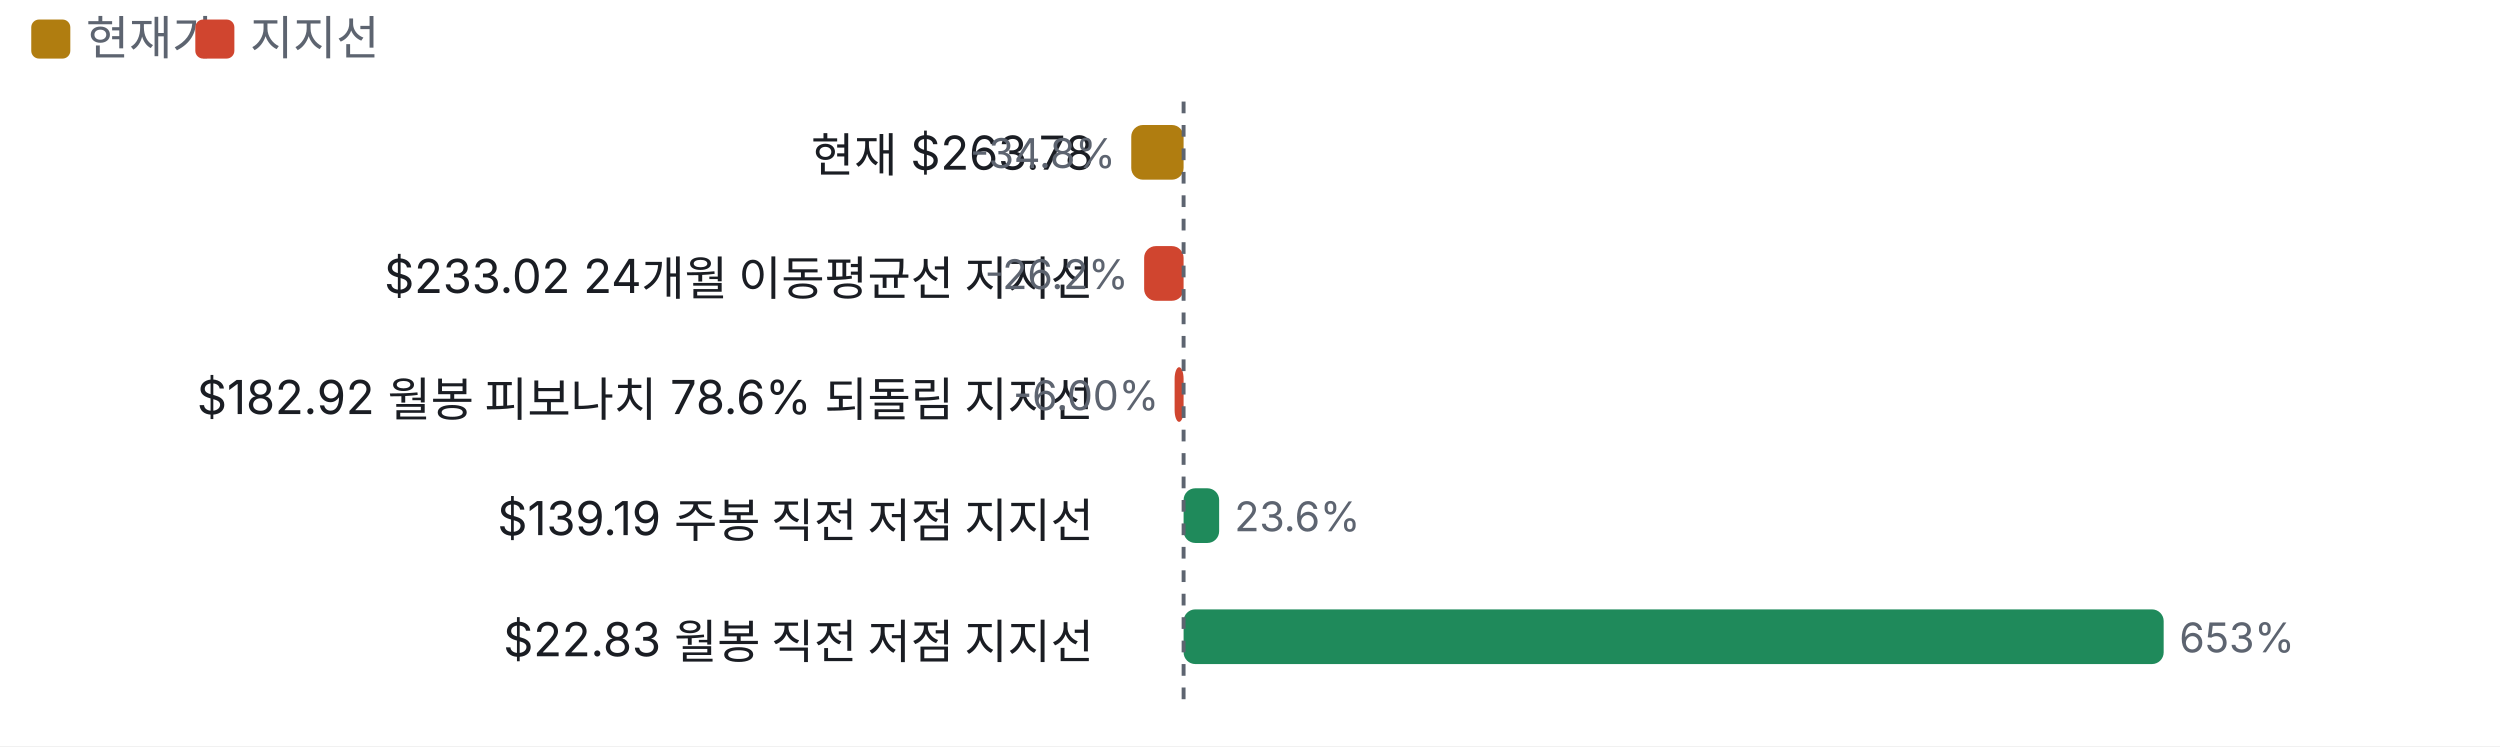
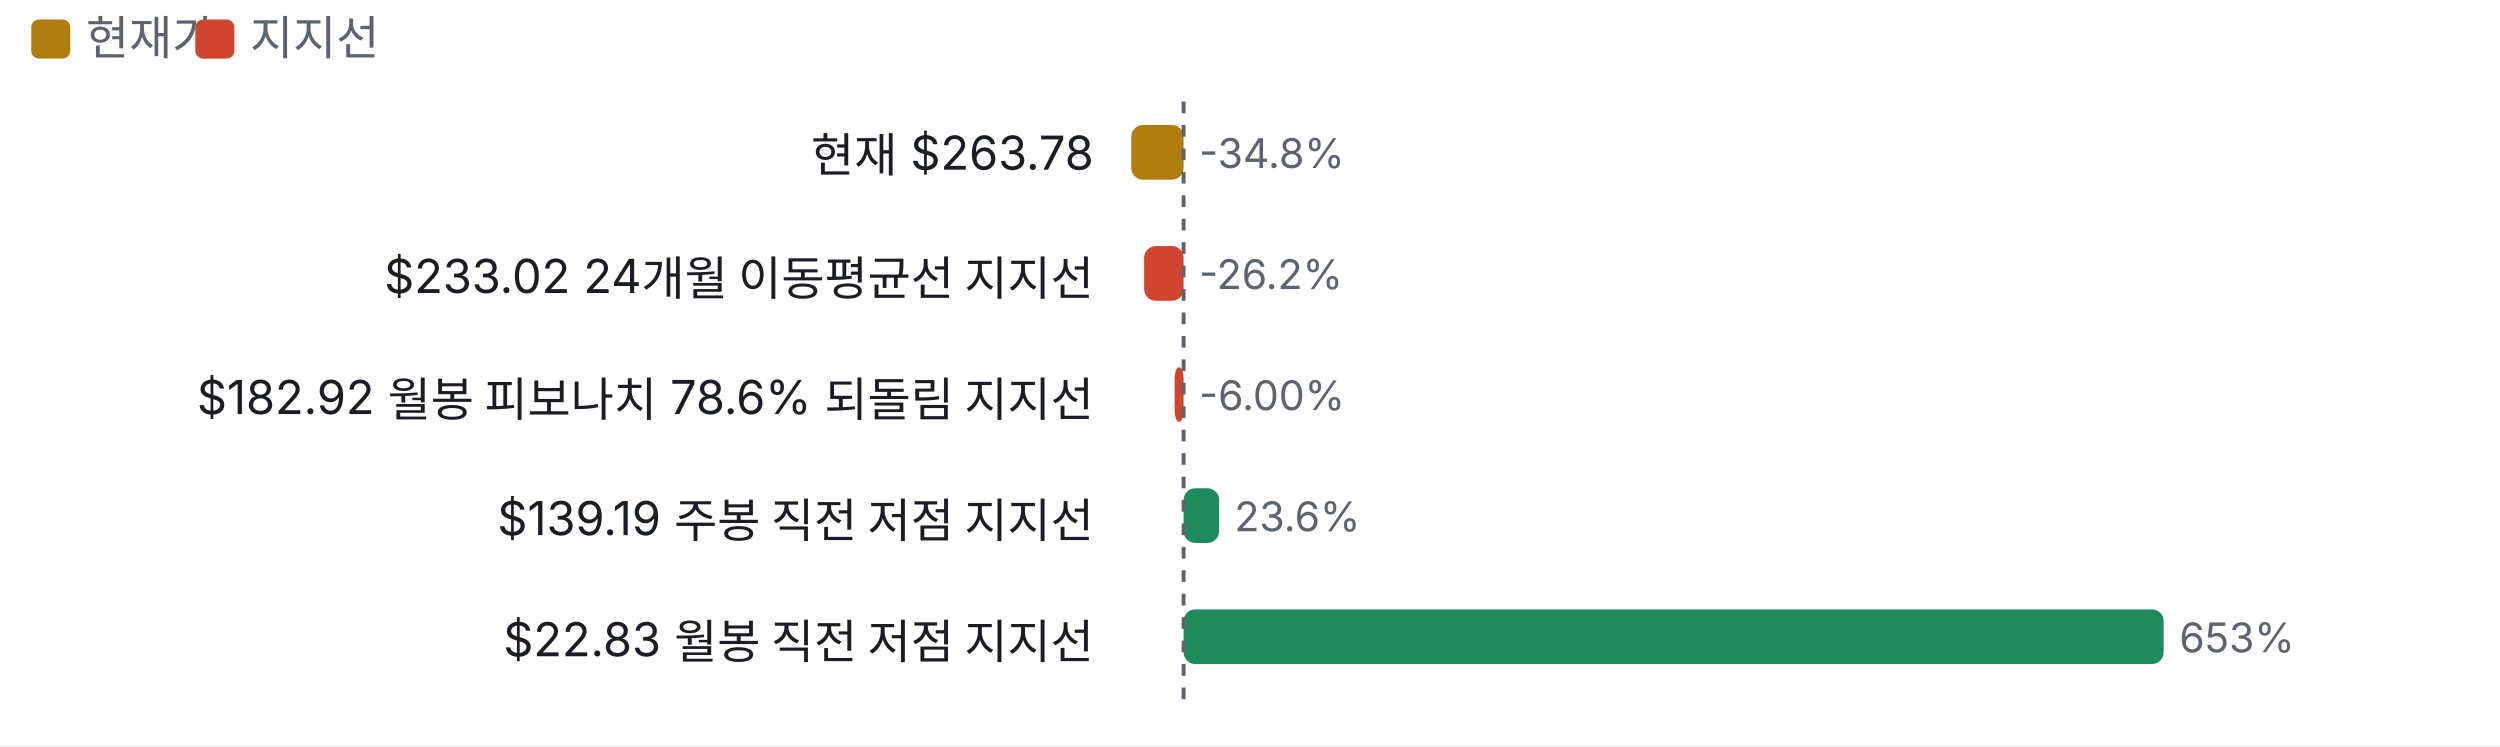
<svg xmlns="http://www.w3.org/2000/svg" viewBox="0 0 640 191" width="640" height="191">
  <style>text{fill:#5d6470;font-size:10.5px;font-family:-apple-system,'Apple SD Gothic Neo','Malgun Gothic',sans-serif}</style>
  <rect width="100%" height="100%" fill="#ffffff" />
  <rect x="8" y="5" width="10" height="10" rx="2" fill="#b07d10" />
  <text x="22" y="14" style="font-size:12px">현재가</text>
  <rect x="50" y="5" width="10" height="10" rx="2" fill="#d0452f" />
  <text x="64" y="14" style="font-size:12px">지지선</text>
  <g transform="translate(0,22)">
    <text x="280.0" y="22" text-anchor="end" style="fill:#1a1d23;font-size:12px">
      <tspan x="280.0" dy="0">현재 $263.78</tspan>
    </text>
    <rect x="289.6" y="10" width="13.4" height="14" rx="3" fill="#b07d10" />
-     <text x="285.6" y="21" text-anchor="end">-34.8%</text>
+     <text x="307.0" y="21">-34.8%</text>
    <text x="280.0" y="53" text-anchor="end" style="fill:#1a1d23;font-size:12px">
      <tspan x="280.0" dy="0">$233.02 24개월 이동평균선 지지선</tspan>
    </text>
    <rect x="292.9" y="41" width="10.1" height="14" rx="3" fill="#d0452f" />
-     <text x="288.9" y="52" text-anchor="end">-26.2%</text>
+     <text x="307.0" y="52">-26.2%</text>
    <text x="280.0" y="84" text-anchor="end" style="fill:#1a1d23;font-size:12px">
      <tspan x="280.0" dy="0">$182.92 월봉 피보나치 78.6% 되돌림 지지선</tspan>
    </text>
    <rect x="300.7" y="72" width="2.3" height="14" rx="3" fill="#d0452f" />
-     <text x="296.7" y="83" text-anchor="end">-6.00%</text>
+     <text x="307.0" y="83">-6.00%</text>
    <text x="280.0" y="115" text-anchor="end" style="fill:#1a1d23;font-size:12px">
      <tspan x="280.0" dy="0">$139.19 주봉 직전 저점 지지선</tspan>
    </text>
    <rect x="303.0" y="103" width="9.1" height="14" rx="3" fill="#1f8a5b" />
    <text x="316.0" y="114">23.6%</text>
    <text x="280.0" y="146" text-anchor="end" style="fill:#1a1d23;font-size:12px">
      <tspan x="280.0" dy="0">$22.83 월봉 직전 저점 지지선</tspan>
    </text>
    <rect x="303.0" y="134" width="250.9" height="14" rx="3" fill="#1f8a5b" />
    <text x="557.9" y="145">653%</text>
    <line x1="303.0" x2="303.0" y1="4" y2="159" stroke="#5d6470" stroke-dasharray="3 3" />
  </g>
</svg>
